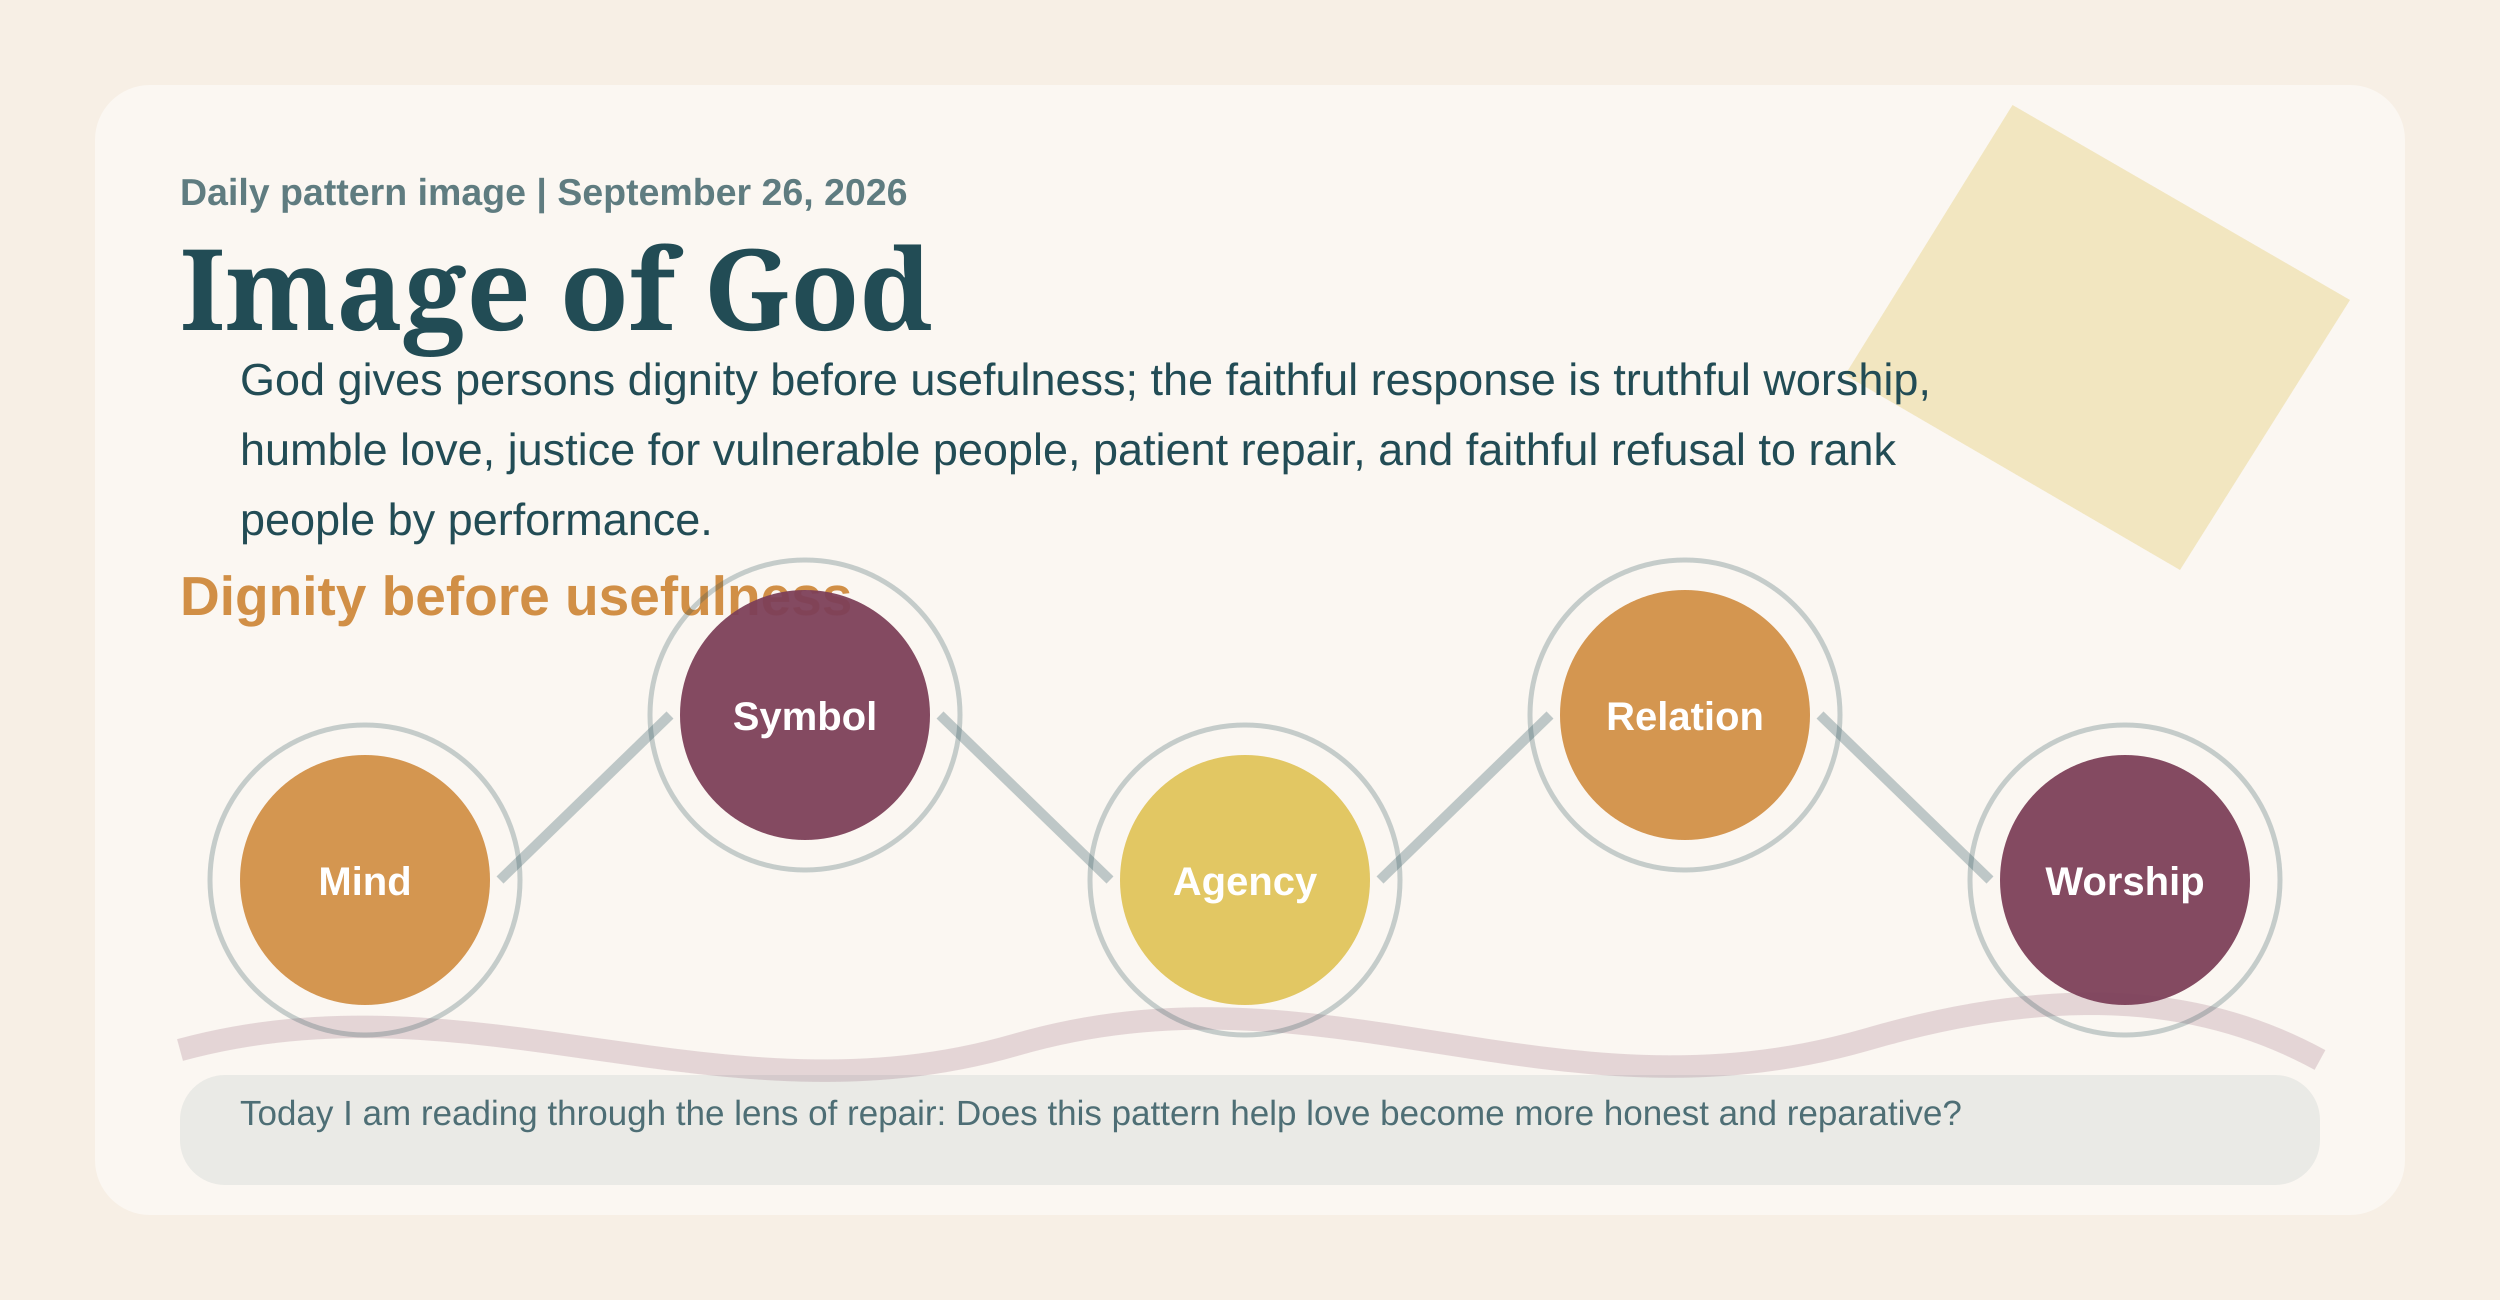
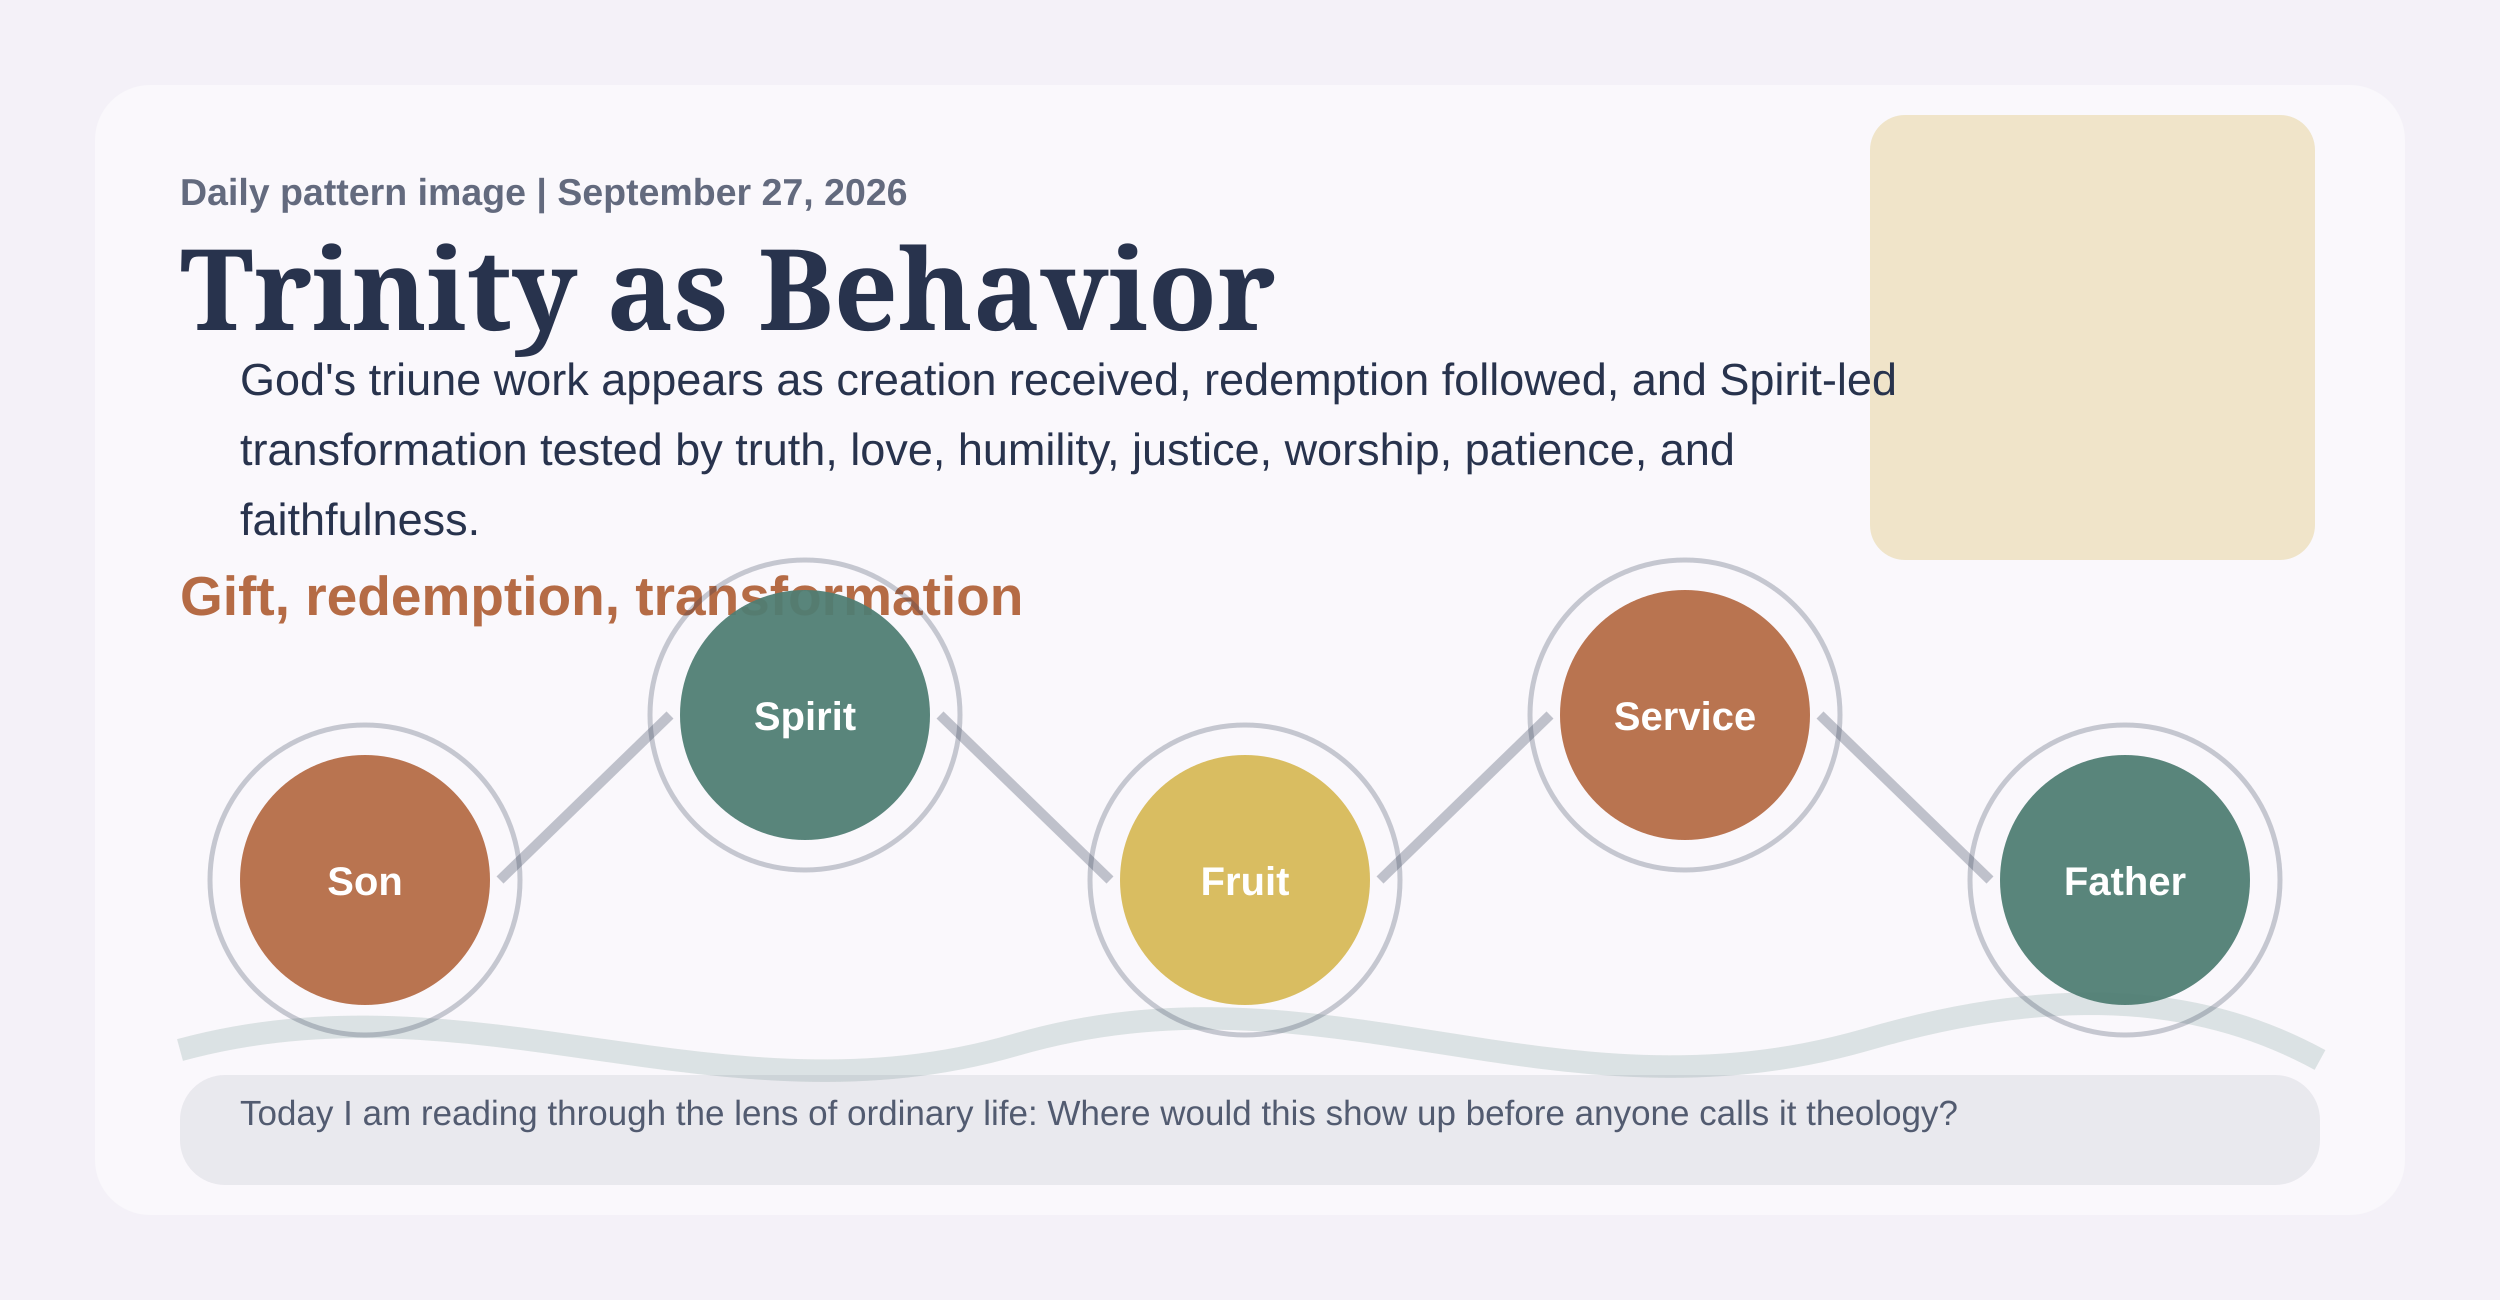
<svg xmlns="http://www.w3.org/2000/svg" width="1000" height="520" viewBox="0 0 1000 520" role="img" aria-labelledby="title desc">
  <style>
-     .eyebrow { font: 700 15px Arial, sans-serif; letter-spacing: 0; fill: #224c55; opacity: 0.72; }
-     .title { font: 700 45px Georgia, serif; letter-spacing: 0; fill: #224c55; }
-     .subtitle { font: 700 22px Arial, sans-serif; letter-spacing: 0; fill: #d18f46; }
-     .body { font: 18px Arial, sans-serif; letter-spacing: 0; fill: #224c55; }
-     .small { font: 14px Arial, sans-serif; letter-spacing: 0; fill: #224c55; opacity: 0.78; }
+     .eyebrow { font: 700 15px Arial, sans-serif; letter-spacing: 0; fill: #28334d; opacity: 0.72; }
+     .title { font: 700 45px Georgia, serif; letter-spacing: 0; fill: #28334d; }
+     .subtitle { font: 700 22px Arial, sans-serif; letter-spacing: 0; fill: #b56b45; }
+     .body { font: 18px Arial, sans-serif; letter-spacing: 0; fill: #28334d; }
+     .small { font: 14px Arial, sans-serif; letter-spacing: 0; fill: #28334d; opacity: 0.78; }
    .node { font: 700 16px Arial, sans-serif; letter-spacing: 0; fill: #ffffff; }
  </style>
-   <rect width="1000" height="520" fill="#f7efe5" />
+   <rect width="1000" height="520" fill="#f4f1f8" />
  <rect x="38" y="34" width="924" height="452" rx="22" fill="#ffffff" opacity="0.50" />
-   <path d="M805 42 L940 120 L872 228 L738 150 Z" fill="#e0c35a" opacity="0.33" />
-   <path d="M72 420 C190 388 288 452 406 418 C530 382 620 452 746 416 C828 392 884 400 928 424" fill="none" stroke="#7c3f58" stroke-width="9" opacity="0.18" />
-   <text x="72" y="82" class="eyebrow">Daily pattern image | September 26, 2026</text>
-   <text x="72" y="132" class="title">Image of God</text>
-   <text x="72" y="246" class="subtitle">Dignity before usefulness</text>
-   <text x="96" y="158" class="body">God gives persons dignity before usefulness; the faithful response is truthful worship,</text>
-   <text x="96" y="186" class="body">humble love, justice for vulnerable people, patient repair, and faithful refusal to rank</text>
-   <text x="96" y="214" class="body">people by performance.</text>
-   <line x1="200" y1="352" x2="268" y2="286" stroke="#224c55" stroke-width="4" opacity="0.28" />
-   <line x1="376" y1="286" x2="444" y2="352" stroke="#224c55" stroke-width="4" opacity="0.28" />
-   <line x1="552" y1="352" x2="620" y2="286" stroke="#224c55" stroke-width="4" opacity="0.28" />
-   <line x1="728" y1="286" x2="796" y2="352" stroke="#224c55" stroke-width="4" opacity="0.28" />
-   <circle cx="146" cy="352" r="50" fill="#d18f46" opacity="0.94" />
-   <circle cx="146" cy="352" r="62" fill="none" stroke="#224c55" stroke-width="2" opacity="0.25" />
-   <text x="146" y="358" text-anchor="middle" class="node">Mind</text>
-   <circle cx="322" cy="286" r="50" fill="#7c3f58" opacity="0.94" />
-   <circle cx="322" cy="286" r="62" fill="none" stroke="#224c55" stroke-width="2" opacity="0.25" />
-   <text x="322" y="292" text-anchor="middle" class="node">Symbol</text>
-   <circle cx="498" cy="352" r="50" fill="#e0c35a" opacity="0.94" />
-   <circle cx="498" cy="352" r="62" fill="none" stroke="#224c55" stroke-width="2" opacity="0.25" />
-   <text x="498" y="358" text-anchor="middle" class="node">Agency</text>
-   <circle cx="674" cy="286" r="50" fill="#d18f46" opacity="0.94" />
-   <circle cx="674" cy="286" r="62" fill="none" stroke="#224c55" stroke-width="2" opacity="0.25" />
-   <text x="674" y="292" text-anchor="middle" class="node">Relation</text>
-   <circle cx="850" cy="352" r="50" fill="#7c3f58" opacity="0.94" />
-   <circle cx="850" cy="352" r="62" fill="none" stroke="#224c55" stroke-width="2" opacity="0.25" />
-   <text x="850" y="358" text-anchor="middle" class="node">Worship</text>
-   <rect x="72" y="430" width="856" height="44" rx="18" fill="#224c55" opacity="0.08" />
-   <text x="96" y="450" class="small">Today I am reading through the lens of repair: Does this pattern help love become more honest and reparative?</text>
+   <rect x="748" y="46" width="178" height="178" rx="14" fill="#d7b957" opacity="0.31" />
+   <path d="M72 420 C190 388 288 452 406 418 C530 382 620 452 746 416 C828 392 884 400 928 424" fill="none" stroke="#4f7d73" stroke-width="9" opacity="0.18" />
+   <text x="72" y="82" class="eyebrow">Daily pattern image | September 27, 2026</text>
+   <text x="72" y="132" class="title">Trinity as Behavior</text>
+   <text x="72" y="246" class="subtitle">Gift, redemption, transformation</text>
+   <text x="96" y="158" class="body">God's triune work appears as creation received, redemption followed, and Spirit-led</text>
+   <text x="96" y="186" class="body">transformation tested by truth, love, humility, justice, worship, patience, and</text>
+   <text x="96" y="214" class="body">faithfulness.</text>
+   <line x1="200" y1="352" x2="268" y2="286" stroke="#28334d" stroke-width="4" opacity="0.28" />
+   <line x1="376" y1="286" x2="444" y2="352" stroke="#28334d" stroke-width="4" opacity="0.28" />
+   <line x1="552" y1="352" x2="620" y2="286" stroke="#28334d" stroke-width="4" opacity="0.28" />
+   <line x1="728" y1="286" x2="796" y2="352" stroke="#28334d" stroke-width="4" opacity="0.28" />
+   <circle cx="146" cy="352" r="50" fill="#b56b45" opacity="0.94" />
+   <circle cx="146" cy="352" r="62" fill="none" stroke="#28334d" stroke-width="2" opacity="0.25" />
+   <text x="146" y="358" text-anchor="middle" class="node">Son</text>
+   <circle cx="322" cy="286" r="50" fill="#4f7d73" opacity="0.94" />
+   <circle cx="322" cy="286" r="62" fill="none" stroke="#28334d" stroke-width="2" opacity="0.25" />
+   <text x="322" y="292" text-anchor="middle" class="node">Spirit</text>
+   <circle cx="498" cy="352" r="50" fill="#d7b957" opacity="0.94" />
+   <circle cx="498" cy="352" r="62" fill="none" stroke="#28334d" stroke-width="2" opacity="0.25" />
+   <text x="498" y="358" text-anchor="middle" class="node">Fruit</text>
+   <circle cx="674" cy="286" r="50" fill="#b56b45" opacity="0.94" />
+   <circle cx="674" cy="286" r="62" fill="none" stroke="#28334d" stroke-width="2" opacity="0.25" />
+   <text x="674" y="292" text-anchor="middle" class="node">Service</text>
+   <circle cx="850" cy="352" r="50" fill="#4f7d73" opacity="0.94" />
+   <circle cx="850" cy="352" r="62" fill="none" stroke="#28334d" stroke-width="2" opacity="0.25" />
+   <text x="850" y="358" text-anchor="middle" class="node">Father</text>
+   <rect x="72" y="430" width="856" height="44" rx="18" fill="#28334d" opacity="0.08" />
+   <text x="96" y="450" class="small">Today I am reading through the lens of ordinary life: Where would this show up before anyone calls it theology?</text>
</svg>
